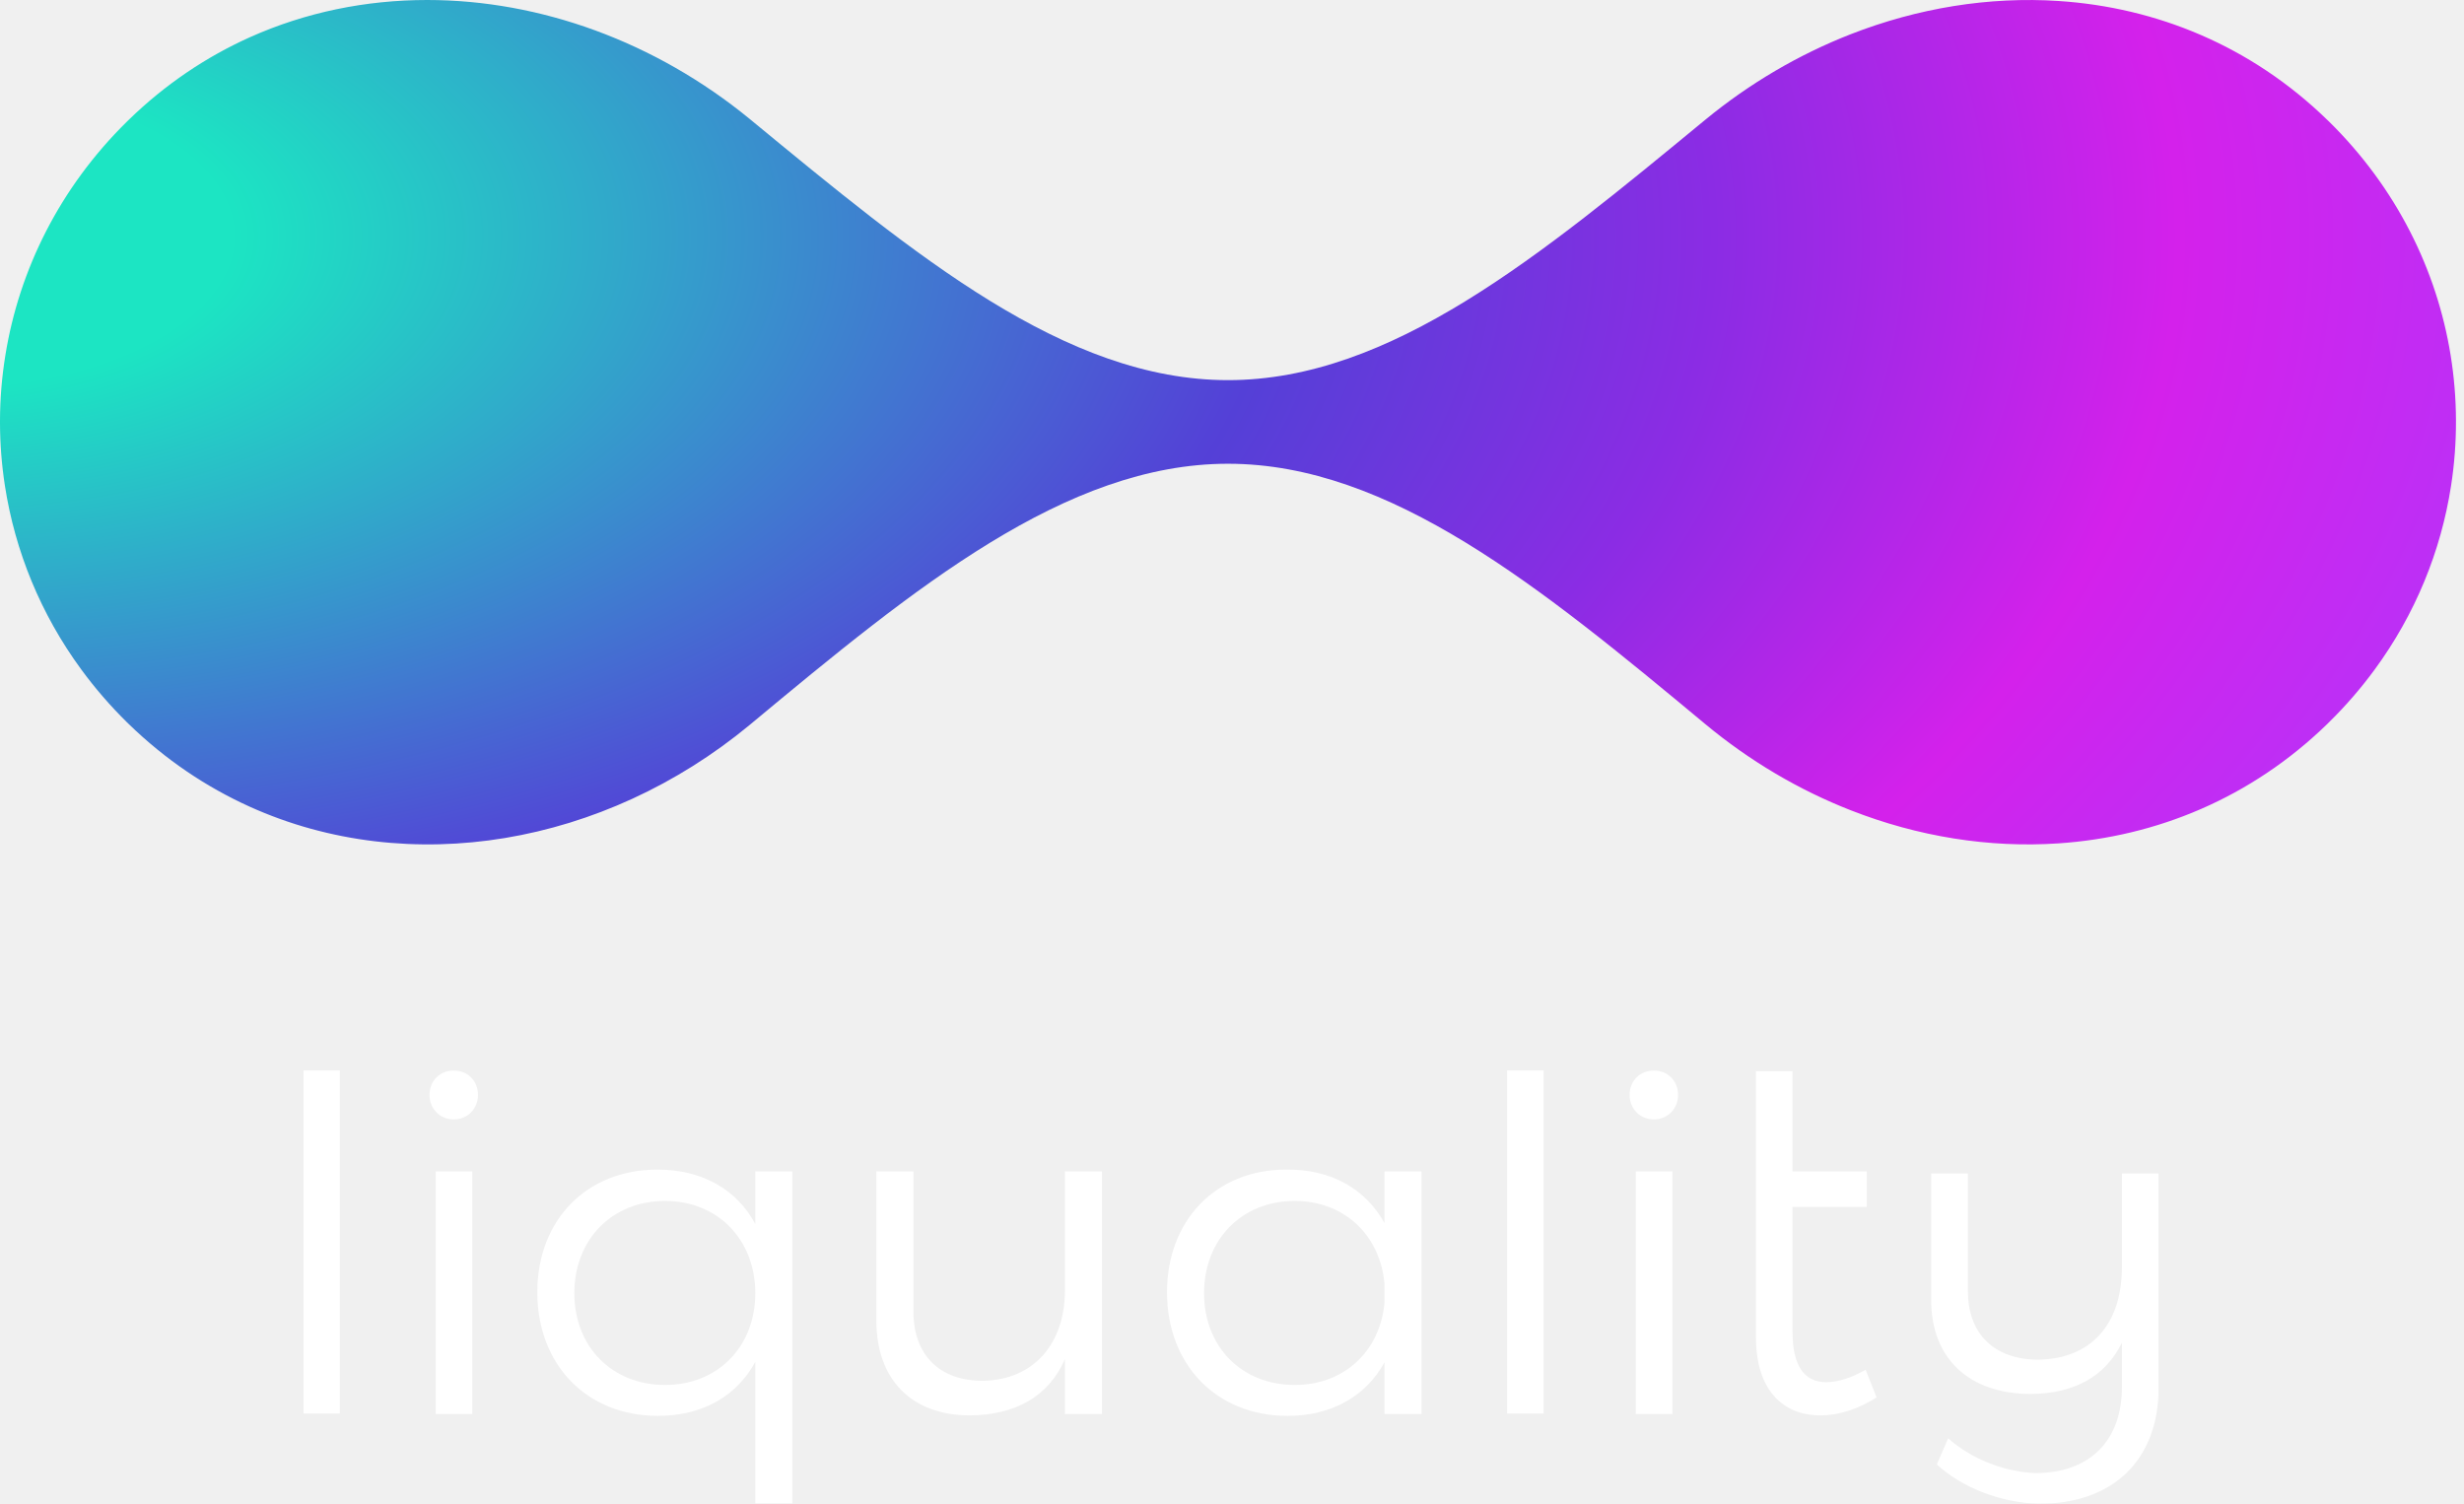
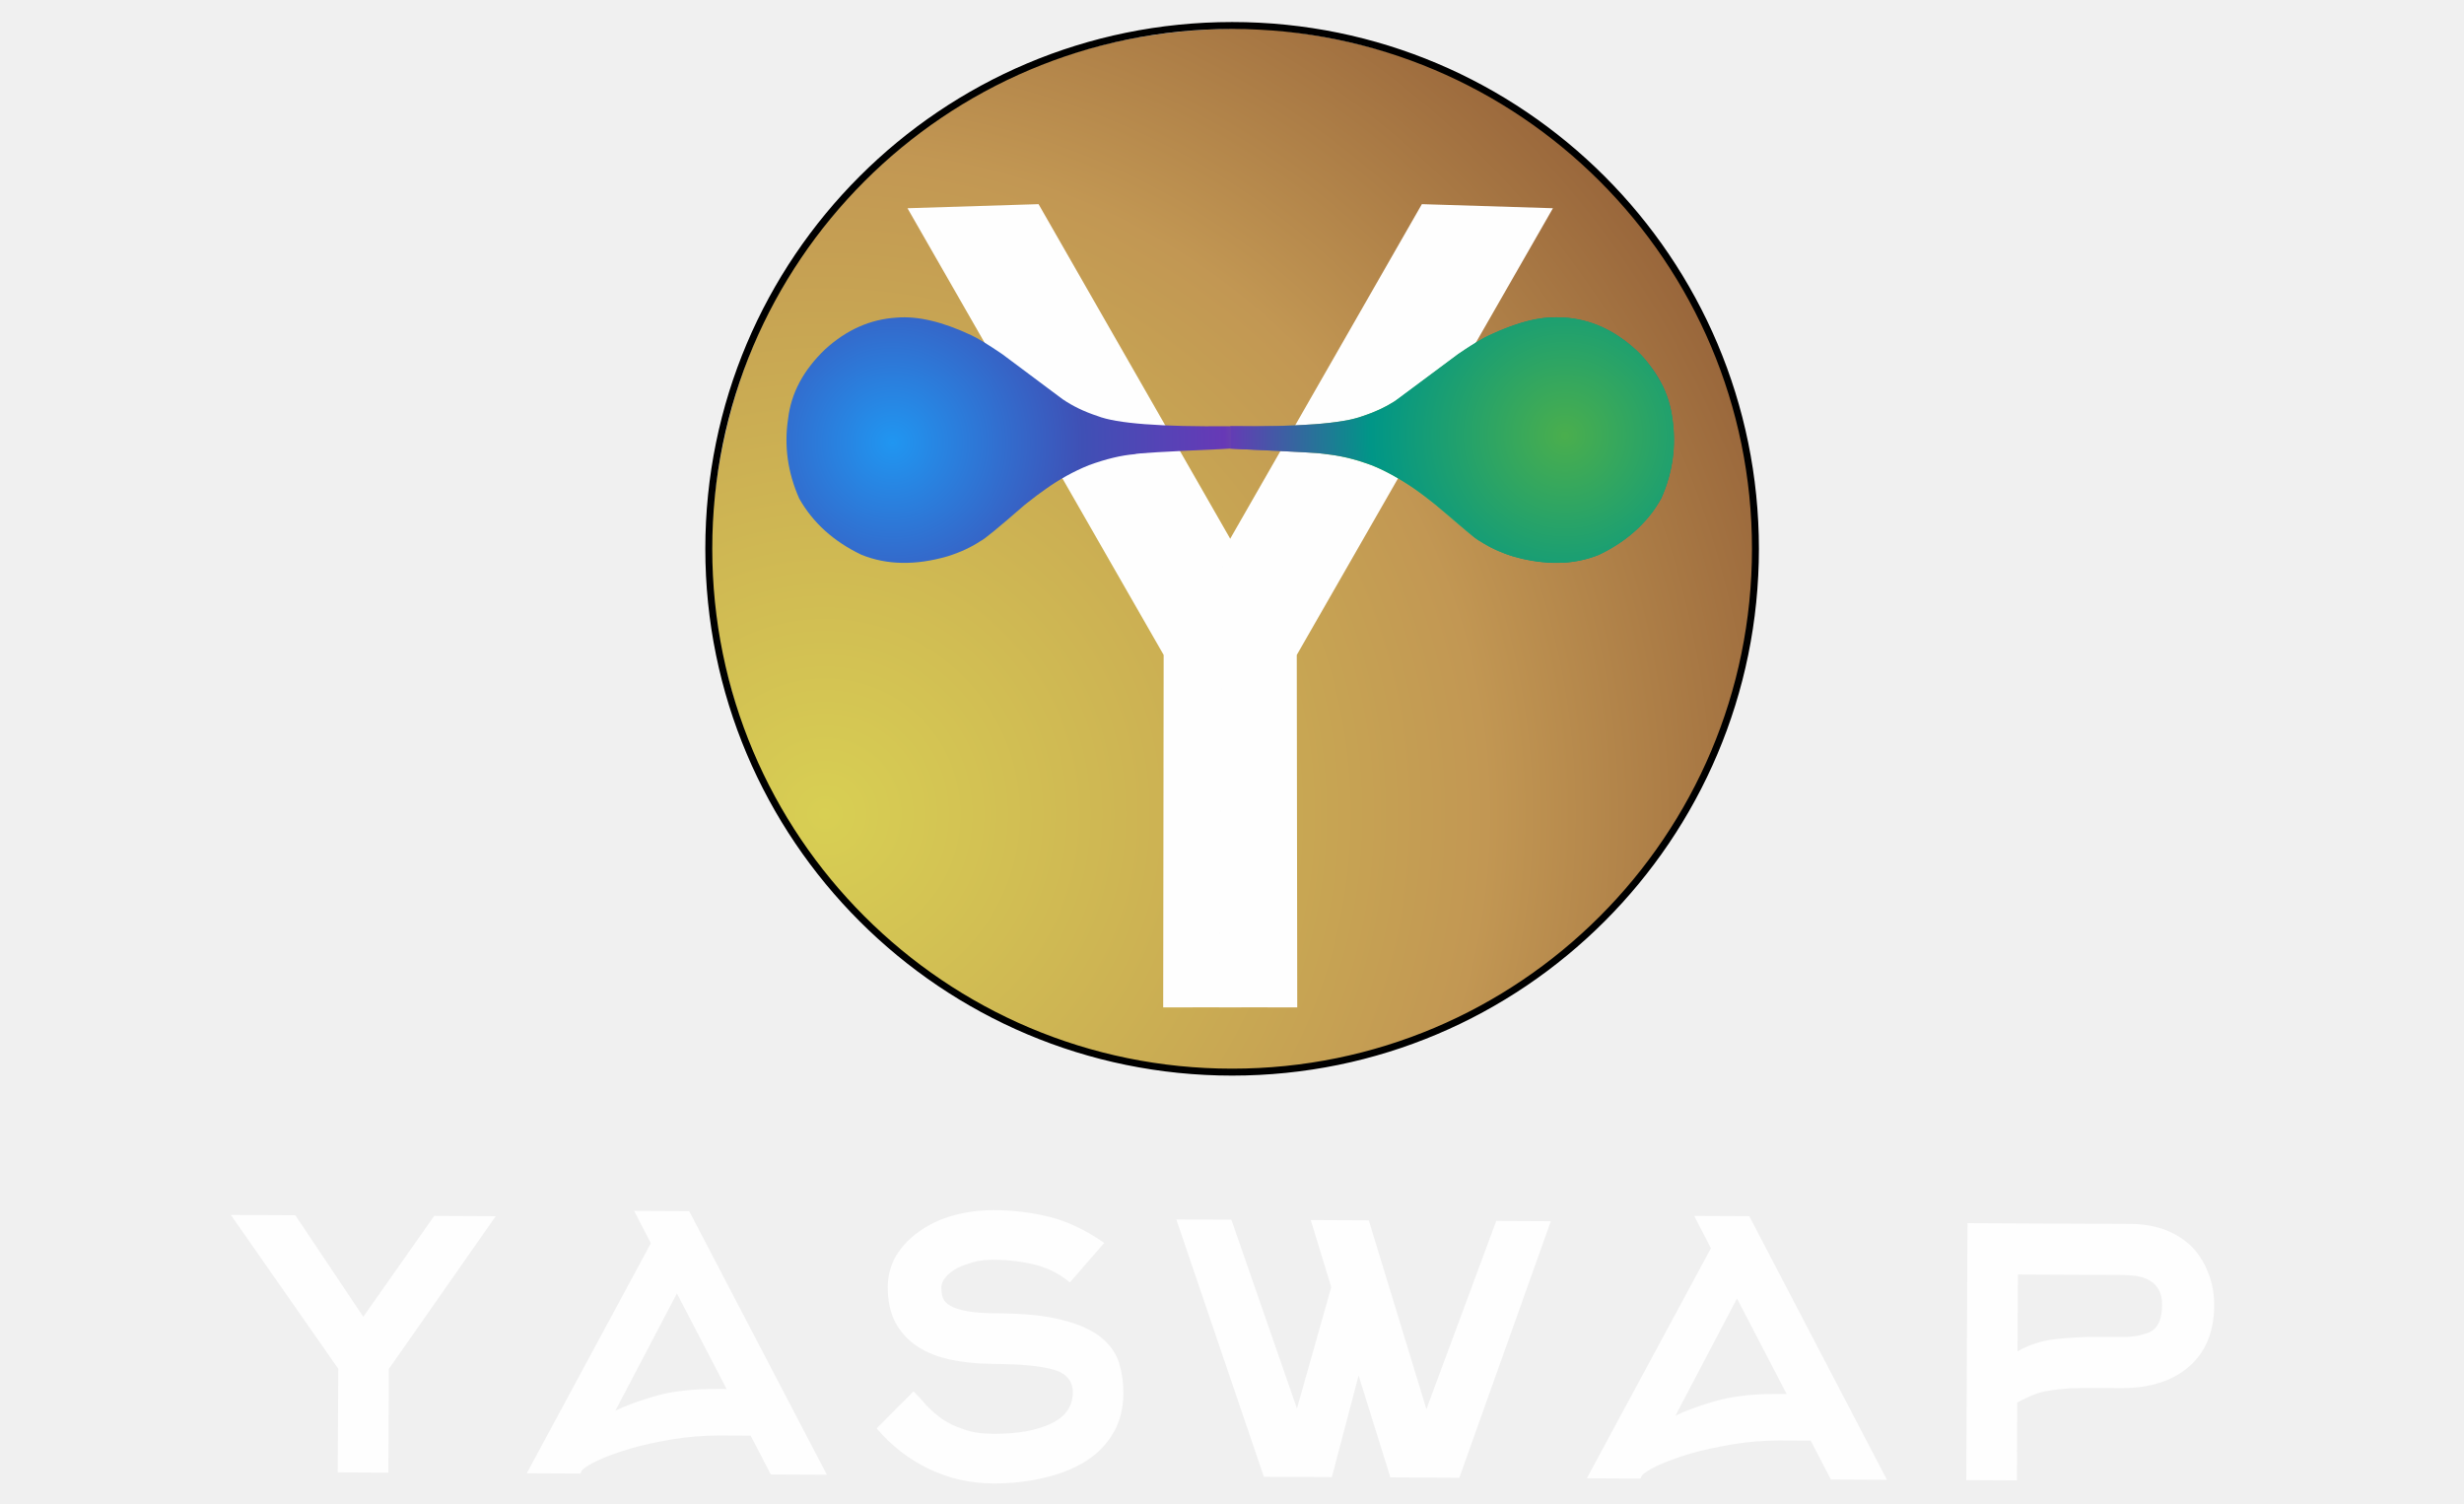
- <svg xmlns="http://www.w3.org/2000/svg" width="136" height="83" viewBox="0 0 136 83" fill="none">
-   <mask id="mask0" mask-type="alpha" maskUnits="userSpaceOnUse" x="16" y="59" width="104" height="24">
-     <path d="M16.739 59.081H119.146V83H16.739V59.081Z" fill="white" />
-   </mask>
-   <g mask="url(#mask0)">
-     <path fill-rule="evenodd" clip-rule="evenodd" d="M24.049 78.048H26.067V64.658H24.049V78.048ZM26.382 60.438C26.382 61.201 25.805 61.787 25.045 61.787C24.284 61.787 23.708 61.201 23.708 60.438C23.708 59.648 24.284 59.089 25.045 59.089C25.805 59.089 26.382 59.648 26.382 60.438Z" fill="white" />
-     <path fill-rule="evenodd" clip-rule="evenodd" d="M41.688 71.378C41.688 68.425 39.618 66.287 36.709 66.287C33.773 66.287 31.701 68.425 31.701 71.378C31.701 74.331 33.773 76.444 36.709 76.444C39.618 76.444 41.688 74.331 41.688 71.378ZM43.733 64.658V82.987H41.688V75.171C40.666 77.054 38.779 78.15 36.315 78.15C32.383 78.15 29.657 75.324 29.657 71.327C29.657 67.331 32.383 64.556 36.288 64.556C38.753 64.556 40.666 65.65 41.688 67.56V64.658H43.733Z" fill="white" />
-     <path fill-rule="evenodd" clip-rule="evenodd" d="M60.822 64.658V78.048H58.778V75.019C57.861 77.106 56.026 78.099 53.536 78.124C50.312 78.124 48.372 76.139 48.372 72.905V64.658H50.417V72.396C50.417 74.79 51.859 76.216 54.244 76.216C57.101 76.163 58.778 74.127 58.778 71.226V64.658H60.822Z" fill="white" />
-     <path fill-rule="evenodd" clip-rule="evenodd" d="M76.418 71.888V70.869C76.182 68.17 74.189 66.287 71.464 66.287C68.528 66.287 66.458 68.425 66.458 71.378C66.458 74.331 68.528 76.444 71.464 76.444C74.189 76.444 76.182 74.586 76.418 71.888ZM78.463 64.658V78.047H76.418V75.196C75.396 77.054 73.508 78.15 71.071 78.15C67.14 78.15 64.413 75.324 64.413 71.327C64.413 67.356 67.113 64.556 70.992 64.556C73.482 64.531 75.369 65.624 76.418 67.509V64.658H78.463Z" fill="white" />
-     <path fill-rule="evenodd" clip-rule="evenodd" d="M90.287 78.048H92.306V64.658H90.287V78.048ZM92.62 60.438C92.62 61.201 92.043 61.787 91.283 61.787C90.523 61.787 89.947 61.201 89.947 60.438C89.947 59.648 90.523 59.089 91.283 59.089C92.043 59.089 92.62 59.648 92.62 60.438Z" fill="white" />
-     <path fill-rule="evenodd" clip-rule="evenodd" d="M103.576 77.131C102.58 77.767 101.505 78.124 100.483 78.124C98.386 78.124 96.92 76.697 96.92 73.822V59.127H98.937V64.658H103.036V66.617H98.937V73.491C98.937 75.4 99.592 76.291 100.798 76.291C101.479 76.291 102.213 76.036 102.974 75.604L103.576 77.131Z" fill="white" />
-     <path fill-rule="evenodd" clip-rule="evenodd" d="M83.184 78.019H85.202V59.081H83.184V78.019Z" fill="white" />
-     <path fill-rule="evenodd" clip-rule="evenodd" d="M16.739 78.019H18.758V59.081H16.739V78.019Z" fill="white" />
-     <path fill-rule="evenodd" clip-rule="evenodd" d="M119.146 64.774V76.587C119.146 80.575 116.626 83.025 112.519 83C110.465 82.95 108.282 82.116 106.904 80.829L107.528 79.389C108.775 80.5 110.568 81.232 112.337 81.308C115.325 81.308 117.119 79.541 117.119 76.561V74.114C116.209 75.957 114.52 76.916 112.102 76.941C108.672 76.941 106.592 74.973 106.592 71.766V64.774H108.619V71.262C108.619 73.634 110.075 75.048 112.519 75.048C115.43 74.998 117.119 73.078 117.119 69.949V64.774H119.146Z" fill="white" />
+ <svg xmlns="http://www.w3.org/2000/svg" version="1.1" width="136px" height="83px" viewBox="292 683 136 83">
+   <g id="layer1">
+     <g style="fill:url(#grad0); fill-opacity:1.0; stroke-linejoin: miter">
+       <path d="M388.824,715.14L388.32,719.025Q385.724,730.7,376.231,737.209Q366.676,743.708,354.404,741.609Q342.728,739.013,336.218,729.521Q334.134,726.454,332.881,722.912L331.868,719.287Q331.079,715.562,331.314,711.58Q332.379,699.381,340.995,691.77Q349.611,684.159,361.849,684.607Q374.048,685.672,381.66,694.287Q389.271,702.903,388.824,715.14" />
+     </g>
+     <g style="fill:rgb(237,191,154); fill-opacity:1.0; stroke-linejoin: miter">
+       <path d="M393.65,697.492L393.65,697.493Q393.65,697.494,393.65,697.492" />
+     </g>
+     <g style="fill:rgb(0,0,0); fill-opacity:1.0; stroke-linejoin: miter">
+       <path d="M389.083,713.293L389.083,713.293C389.083,729.351,376.065,742.369,360.007,742.369L360.007,742.369C343.948,742.369,330.93,729.351,330.93,713.293L330.93,713.293C330.93,697.234,343.948,684.216,360.007,684.216L360.007,684.216C376.065,684.216,389.083,697.234,389.083,713.293L389.083,713.293 M388.7,713.293L388.7,713.293C388.7,697.446,375.854,684.599,360.007,684.599L360.007,684.599C344.16,684.599,331.313,697.446,331.313,713.293L331.313,713.293C331.313,729.14,344.16,741.986,360.007,741.986L360.007,741.986C375.854,741.986,388.7,729.14,388.7,713.293 Z" />
+     </g>
+     <g style="fill:rgb(254,254,254); fill-opacity:1.0; stroke-linejoin: miter">
+       <path d="M360.515,738.601L356.202,738.603L356.228,719.151L342.088,694.493L349.323,694.268L360.312,713.453L360.515,738.601" />
+     </g>
+     <g style="fill:rgb(254,254,254); fill-opacity:1.0; stroke-linejoin: miter">
+       <path d="M359.287,738.601L363.601,738.603L363.575,719.151L377.714,694.493L370.48,694.268L359.49,713.453L359.287,738.601" />
+     </g>
+     <g style="fill:rgb(254,254,254); fill-opacity:1.0; stroke-linejoin: miter">
+ </g>
+     <g style="fill:rgb(254,254,254); fill-opacity:1.0; stroke-linejoin: miter">
+ </g>
+     <g style="fill:rgb(136,82,49); fill-opacity:1.0; stroke-linejoin: miter">
+ </g>
+     <g style="fill:rgb(136,82,49); fill-opacity:1.0; stroke-linejoin: miter">
+ </g>
+     <g style="fill:rgb(136,82,49); fill-opacity:1.0; stroke-linejoin: miter">
+ </g>
+     <g style="fill:rgb(136,82,49); fill-opacity:1.0; stroke-linejoin: miter">
+ </g>
+     <g style="fill:rgb(136,82,49); fill-opacity:1.0; stroke-linejoin: miter">
+ </g>
+     <g style="fill:rgb(136,82,49); fill-opacity:1.0; stroke-linejoin: miter">
+ </g>
+     <g style="fill:rgb(136,82,49); fill-opacity:1.0; stroke-linejoin: miter">
+ </g>
+     <g style="fill:rgb(0,0,0); fill-opacity:1.0; stroke-linejoin: miter">
+       <path d="M375.969,707.146L375.969,707.146Q375.969,707.147,375.969,707.146" />
+     </g>
+     <g style="fill:rgb(0,0,0); fill-opacity:1.0; stroke-linejoin: miter">
+       <path d="M343.834,707.146L343.834,707.146Q343.834,707.147,343.834,707.146" />
+     </g>
+     <g style="fill:url(#grad1); fill-opacity:1.0; stroke-linejoin: miter">
+       <path d="M359.9,707.76L359.323,707.793Q354.758,707.992,354.631,708.069Q353.516,708.16,352.098,708.678Q350.841,709.186,349.679,710.02Q349.32,710.262,348.564,710.861Q346.386,712.759,346.126,712.86Q345.338,713.382,344.295,713.708Q341.648,714.47,339.552,713.623Q337.243,712.522,336.109,710.51Q335.156,708.344,335.501,706.1Q335.748,704.002,337.537,702.285Q339.313,700.664,341.481,700.532Q343.226,700.382,345.602,701.499Q346.145,701.748,347.322,702.548L350.649,705.033Q351.485,705.605,352.578,705.963Q354.144,706.582,359.902,706.525L359.9,707.76" />
+     </g>
+     <g style="fill:url(#grad1); fill-opacity:1.0; stroke-linejoin: miter">
+       <path d="M359.902,707.76L360.48,707.793Q365.044,707.992,365.171,708.069Q366.287,708.16,367.705,708.678Q368.962,709.186,370.124,710.02Q370.482,710.262,371.239,710.861Q373.416,712.759,373.676,712.86Q374.464,713.382,375.507,713.708Q378.155,714.47,380.25,713.623Q382.56,712.522,383.694,710.51Q384.647,708.344,384.301,706.1Q384.055,704.002,382.266,702.285Q380.489,700.664,378.322,700.532Q376.577,700.382,374.201,701.499Q373.657,701.748,372.48,702.548L369.154,705.033Q368.318,705.605,367.224,705.963Q365.659,706.582,359.901,706.525L359.902,707.76" />
+     </g>
+     <g style="fill:rgb(0,0,0); fill-opacity:1.0; stroke-linejoin: miter">
+ </g>
+     <g style="fill:rgb(0,0,0); fill-opacity:1.0; stroke-linejoin: miter">
+ </g>
+     <g style="fill:url(#grad1); fill-opacity:1.0; stroke-linejoin: miter">
+       <path d="M359.901,706.835L359.899,707.298L359.898,707.76L359.9,707.76Q359.901,707.35,359.901,706.94L359.901,706.835 Z" />
+     </g>
+     <g style="fill:url(#grad2); fill-opacity:1.0; stroke-linejoin: miter">
+       <path d="M377.899,700.514L377.537,700.527Q376.199,700.555,373.928,701.637Q373.185,702.06,372.48,702.548L368.965,705.157Q368.196,705.645,367.224,705.963Q365.533,706.592,359.902,706.525L359.902,707.76Q364.922,707.998,364.896,708.029Q366.301,708.171,367.393,708.568Q368.435,708.903,369.864,709.839Q370.901,710.507,373.29,712.593Q373.43,712.742,374.23,713.186Q375.918,714.077,378.168,714.063Q379.27,714.019,380.25,713.623Q381.79,712.889,382.807,711.75Q383.506,711.003,383.889,710.028Q384.429,708.578,384.391,707.094Q384.371,705.575,383.777,704.31Q382.948,702.836,382.266,702.285Q380.26,700.487,377.899,700.514 Z" />
+     </g>
+     <g style="fill:rgb(0,0,0); fill-opacity:1.0; stroke-linejoin: miter">
+ </g>
+     <g style="fill:rgb(0,0,0); fill-opacity:1.0; stroke-linejoin: miter">
+ </g>
+     <g style="fill:rgb(0,0,0); fill-opacity:1.0; stroke-linejoin: miter">
+ </g>
+     <g style="fill:rgb(0,0,0); fill-opacity:1.0; stroke-linejoin: miter">
+ </g>
+     <g style="fill:rgb(0,0,0); fill-opacity:1.0; stroke-linejoin: miter">
+ </g>
+     <g style="fill:rgb(0,0,0); fill-opacity:1.0; stroke-linejoin: miter">
+ </g>
+     <g>
+       <g style="fill:rgb(254,254,254); fill-opacity:1.0; stroke-linejoin: miter">
+         <path d="M403.376,753.347L409.098,753.374Q409.536,753.376,409.946,753.433Q410.329,753.49,410.657,753.683Q410.958,753.849,411.148,754.178Q411.338,754.507,411.335,755.028Q411.33,756.178,410.699,756.503Q410.104,756.797,409.114,756.797Q409.098,756.797,409.082,756.797L407.822,756.791Q407.77,756.79,407.717,756.79Q406.541,756.79,405.44,756.916Q404.289,757.048,403.356,757.591L403.376,753.347 Z M329.362,754.393L332.103,759.663L331.719,759.661Q331.667,759.661,331.614,759.661Q329.468,759.661,328.076,760.082Q326.65,760.513,325.964,760.866L329.362,754.393 Z M387.872,754.67L390.613,759.94L390.229,759.938Q390.177,759.938,390.124,759.938Q387.978,759.938,386.586,760.359Q385.16,760.79,384.474,761.143L387.872,754.67 Z M304.741,750.06L310.669,758.548L310.642,764.27L313.435,764.284L313.462,758.561L319.361,750.129L315.966,750.113L312.052,755.68L308.3,750.077L304.741,750.06 Z M327.002,749.837L327.924,751.621L321.074,764.32L324.031,764.334L324.114,764.17Q324.279,763.952,325.02,763.599Q325.733,763.274,326.803,762.951Q327.845,762.654,329.132,762.442Q330.384,762.235,331.66,762.235Q331.697,762.235,331.735,762.235L333.432,762.243L334.545,764.384L337.638,764.398L330.041,749.851L327.002,749.837 Z M356.926,750.307L361.76,764.513L365.511,764.53L366.988,758.925L368.742,764.546L372.547,764.564L377.598,750.405L374.586,750.391L370.731,760.777L367.549,750.357L364.346,750.342L365.478,754.044L363.585,760.743L359.965,750.321L356.926,750.307 Z M385.512,750.114L386.434,751.898L379.584,764.597L382.541,764.611L382.624,764.447Q382.789,764.229,383.53,763.877Q384.243,763.551,385.313,763.228Q386.355,762.932,387.642,762.719Q388.894,762.512,390.17,762.512Q390.207,762.512,390.245,762.512L391.942,762.52L393.055,764.661L396.148,764.676L388.551,750.128L385.512,750.114 Z M400.596,750.514L400.529,764.696L403.322,764.71L403.342,760.411Q403.809,760.167,404.193,760.004Q404.577,759.842,405.07,759.762Q405.536,759.682,406.193,759.631Q406.722,759.61,407.5,759.61Q407.65,759.61,407.809,759.611L409.068,759.617Q409.091,759.617,409.113,759.617Q411.49,759.617,412.853,758.403Q414.2,757.204,414.21,755.069Q414.215,754.056,413.863,753.205Q413.538,752.382,412.939,751.777Q412.339,751.199,411.464,750.866Q410.617,750.561,409.604,750.557L400.596,750.514 Z M346.836,749.794Q345.683,749.794,344.633,750.084Q343.564,750.38,342.767,750.952Q341.971,751.496,341.474,752.287Q341.005,753.079,341.001,754.037Q340.995,755.187,341.429,756.011Q341.864,756.807,342.655,757.331Q343.419,757.827,344.486,758.051Q345.553,758.275,346.84,758.282Q349.058,758.292,350.151,758.598Q351.218,758.905,351.213,759.863Q351.208,761.013,350,761.582Q348.812,762.142,346.885,762.142Q346.853,762.142,346.821,762.142Q345.863,762.137,345.18,761.888Q344.496,761.665,343.978,761.307Q343.487,760.949,343.105,760.536Q342.751,760.124,342.424,759.794L340.389,761.838Q341.559,763.24,343.253,764.069Q344.919,764.871,346.808,764.88Q346.841,764.88,346.874,764.88Q348.343,764.88,349.63,764.565Q350.946,764.27,351.934,763.645Q352.896,763.047,353.448,762.091Q354,761.163,354.006,759.876Q354.01,759.027,353.767,758.232Q353.524,757.437,352.788,756.831Q352.052,756.225,350.657,755.863Q349.29,755.5,347.045,755.49Q346.004,755.485,345.375,755.372Q344.773,755.26,344.446,755.067Q344.145,754.901,344.037,754.627Q343.956,754.38,343.958,754.051Q343.959,753.75,344.234,753.45Q344.482,753.178,344.894,752.961Q345.305,752.771,345.826,752.636Q346.308,752.532,346.816,752.532Q346.828,752.532,346.84,752.532Q348.072,752.538,349.166,752.817Q350.232,753.095,351.05,753.784L352.95,751.602Q351.394,750.527,349.917,750.164Q348.441,749.801,346.88,749.794Q346.858,749.794,346.836,749.794 Z" />
+       </g>
+     </g>
+     <g style="fill:rgb(64,54,39); fill-opacity:1.0; stroke-linejoin: miter">
+ </g>
+     <g style="fill:rgb(64,54,39); fill-opacity:1.0; stroke-linejoin: miter">
+ </g>
  </g>
-   <path d="M7.109 6.611C7.073 6.647 7.036 6.682 7 6.718C3.295 10.363 1.06 14.891 0.298 19.599C0.103 20.796 0.003 22.004 0 23.212V23.352C0.003 24.513 0.095 25.674 0.273 26.824C0.829 30.408 2.237 33.892 4.495 36.966C5.241 37.982 6.08 38.955 7.01 39.87C7.043 39.903 7.076 39.934 7.109 39.966C9.129 41.93 11.385 43.44 13.78 44.524C22.601 48.507 33.339 46.659 41.371 40.019C41.391 40.001 41.413 39.983 41.434 39.966C50.502 32.426 58.823 25.597 67.779 25.597C76.734 25.597 85.055 32.426 94.122 39.966C96.585 42.012 99.303 43.608 102.144 44.721C105.862 46.18 109.79 46.811 113.628 46.55C119.026 46.183 124.243 44.051 128.449 39.966C128.482 39.934 128.514 39.903 128.545 39.87C129.478 38.955 130.317 37.982 131.063 36.966C133.321 33.892 134.729 30.408 135.284 26.824C135.656 24.432 135.648 21.991 135.261 19.599C134.498 14.891 132.262 10.363 128.558 6.718C128.52 6.682 128.485 6.645 128.447 6.611C124.243 2.526 119.026 0.41 113.628 0.055C109.785 -0.199 105.852 0.441 102.132 1.895C99.296 3.006 96.581 4.587 94.122 6.611C85.02 14.104 76.778 20.982 67.779 20.982C58.78 20.982 50.538 14.104 41.434 6.611C41.418 6.597 41.403 6.584 41.386 6.571C36.172 2.297 29.812 0 23.579 0C20.206 0 16.872 0.672 13.773 2.064C11.38 3.142 9.127 4.649 7.109 6.611Z" fill="url(#paint0_radial)" />
  <defs>
-     <radialGradient id="paint0_radial" cx="0" cy="0" r="1" gradientUnits="userSpaceOnUse" gradientTransform="translate(-3.27083 12.9276) scale(155.219 81.9033)">
-       <stop stop-color="#1CE5C3" />
-       <stop offset="0.103" stop-color="#1CE5C3" />
-       <stop offset="0.475" stop-color="#5440D7" />
-       <stop offset="0.631" stop-color="#8B2CE4" />
-       <stop offset="0.796" stop-color="#D421EB" />
-       <stop offset="1" stop-color="#AC39FD" />
+     <radialGradient id="grad2" gradientUnits="userSpaceOnUse" cx="378.385" cy="707.022" r="35.945">
+       <stop offset="0.0%" style="stop-color:rgb(74,174,77); stop-opacity:1.0" />
+       <stop offset="29.856%" style="stop-color:rgb(0,150,135); stop-opacity:1.0" />
+       <stop offset="52.11%" style="stop-color:rgb(103,57,182); stop-opacity:1.0" />
+       <stop offset="70.863%" style="stop-color:rgb(139,195,73); stop-opacity:1.0" />
+       <stop offset="100.0%" style="stop-color:rgb(0,150,135); stop-opacity:1.0" />
+     </radialGradient>
+     <radialGradient id="grad1" gradientUnits="userSpaceOnUse" cx="341.257" cy="707.426" r="35.193">
+       <stop offset="0.0%" style="stop-color:rgb(32,150,241); stop-opacity:1.0" />
+       <stop offset="29.856%" style="stop-color:rgb(63,80,181); stop-opacity:1.0" />
+       <stop offset="52.11%" style="stop-color:rgb(103,57,182); stop-opacity:1.0" />
+       <stop offset="70.863%" style="stop-color:rgb(139,195,73); stop-opacity:1.0" />
+       <stop offset="100.0%" style="stop-color:rgb(0,150,135); stop-opacity:1.0" />
+     </radialGradient>
+     <radialGradient id="grad0" gradientUnits="userSpaceOnUse" cx="337.531" cy="727.93" r="122.268">
+       <stop offset="0.0%" style="stop-color:rgb(216,207,83); stop-opacity:1.0" />
+       <stop offset="29.856%" style="stop-color:rgb(194,151,83); stop-opacity:1.0" />
+       <stop offset="52.11%" style="stop-color:rgb(136,82,49); stop-opacity:1.0" />
+       <stop offset="70.863%" style="stop-color:rgb(196,142,81); stop-opacity:1.0" />
+       <stop offset="100.0%" style="stop-color:rgb(135,79,48); stop-opacity:1.0" />
    </radialGradient>
  </defs>
</svg>
